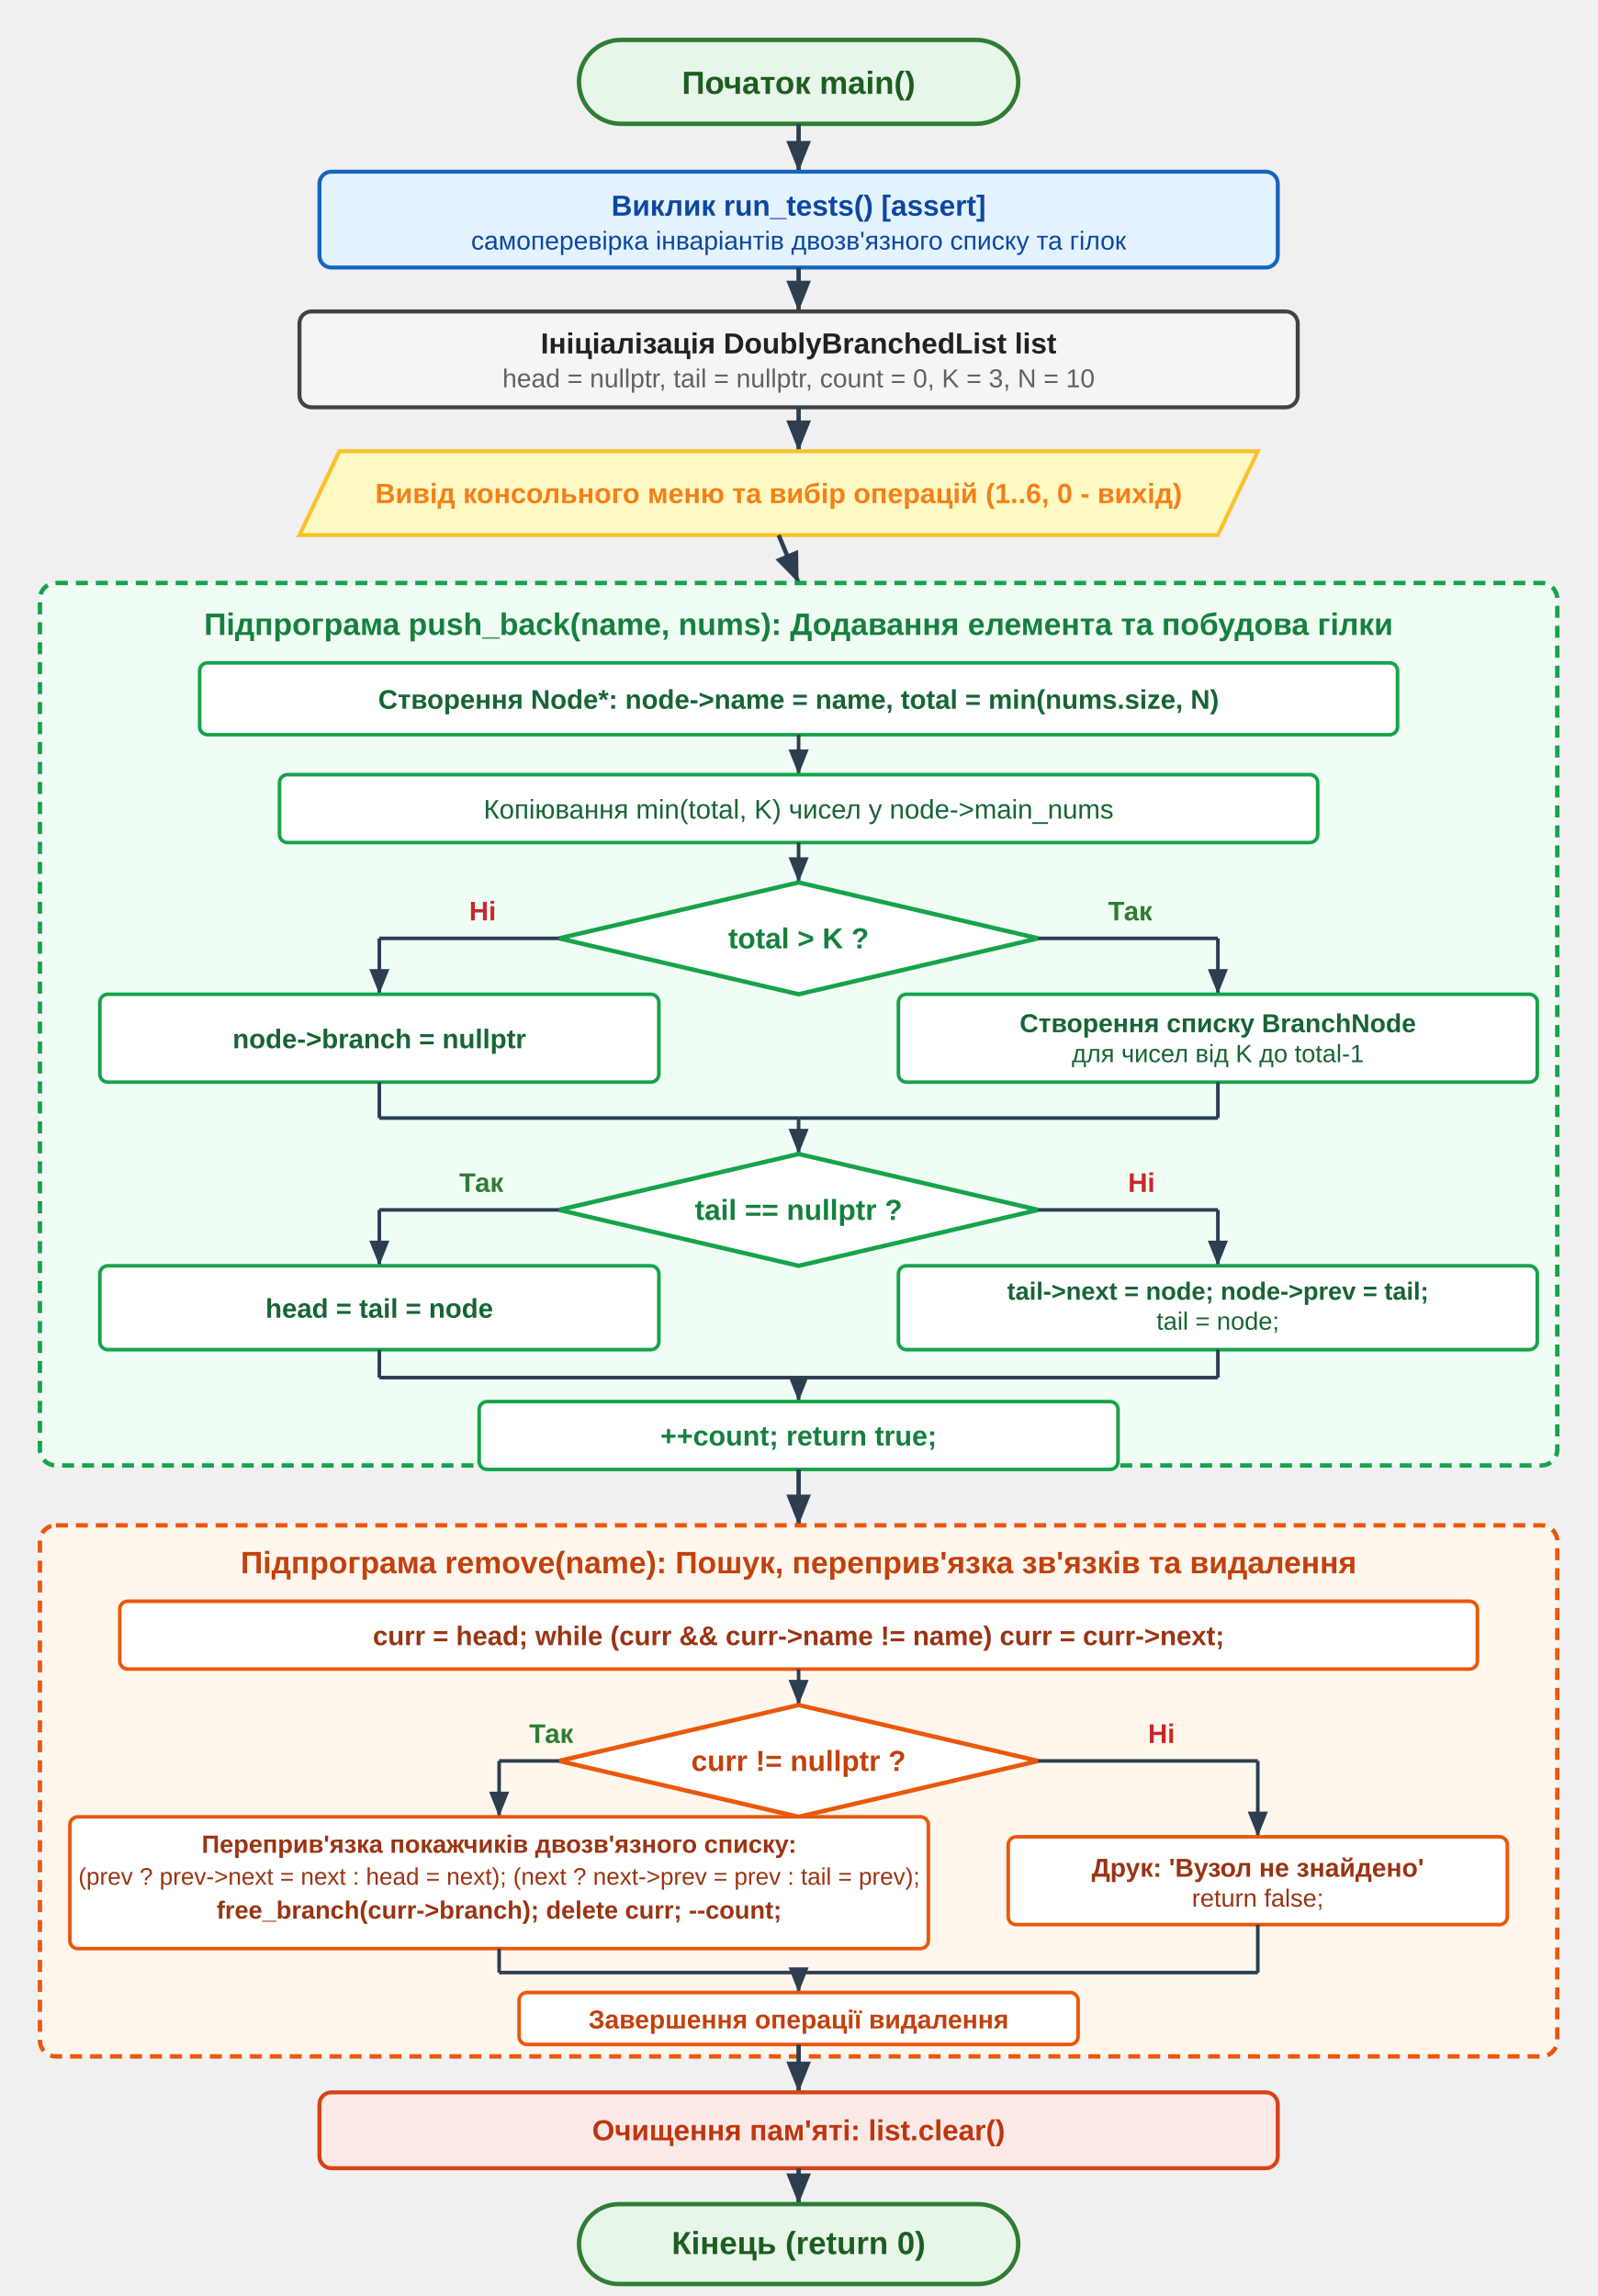
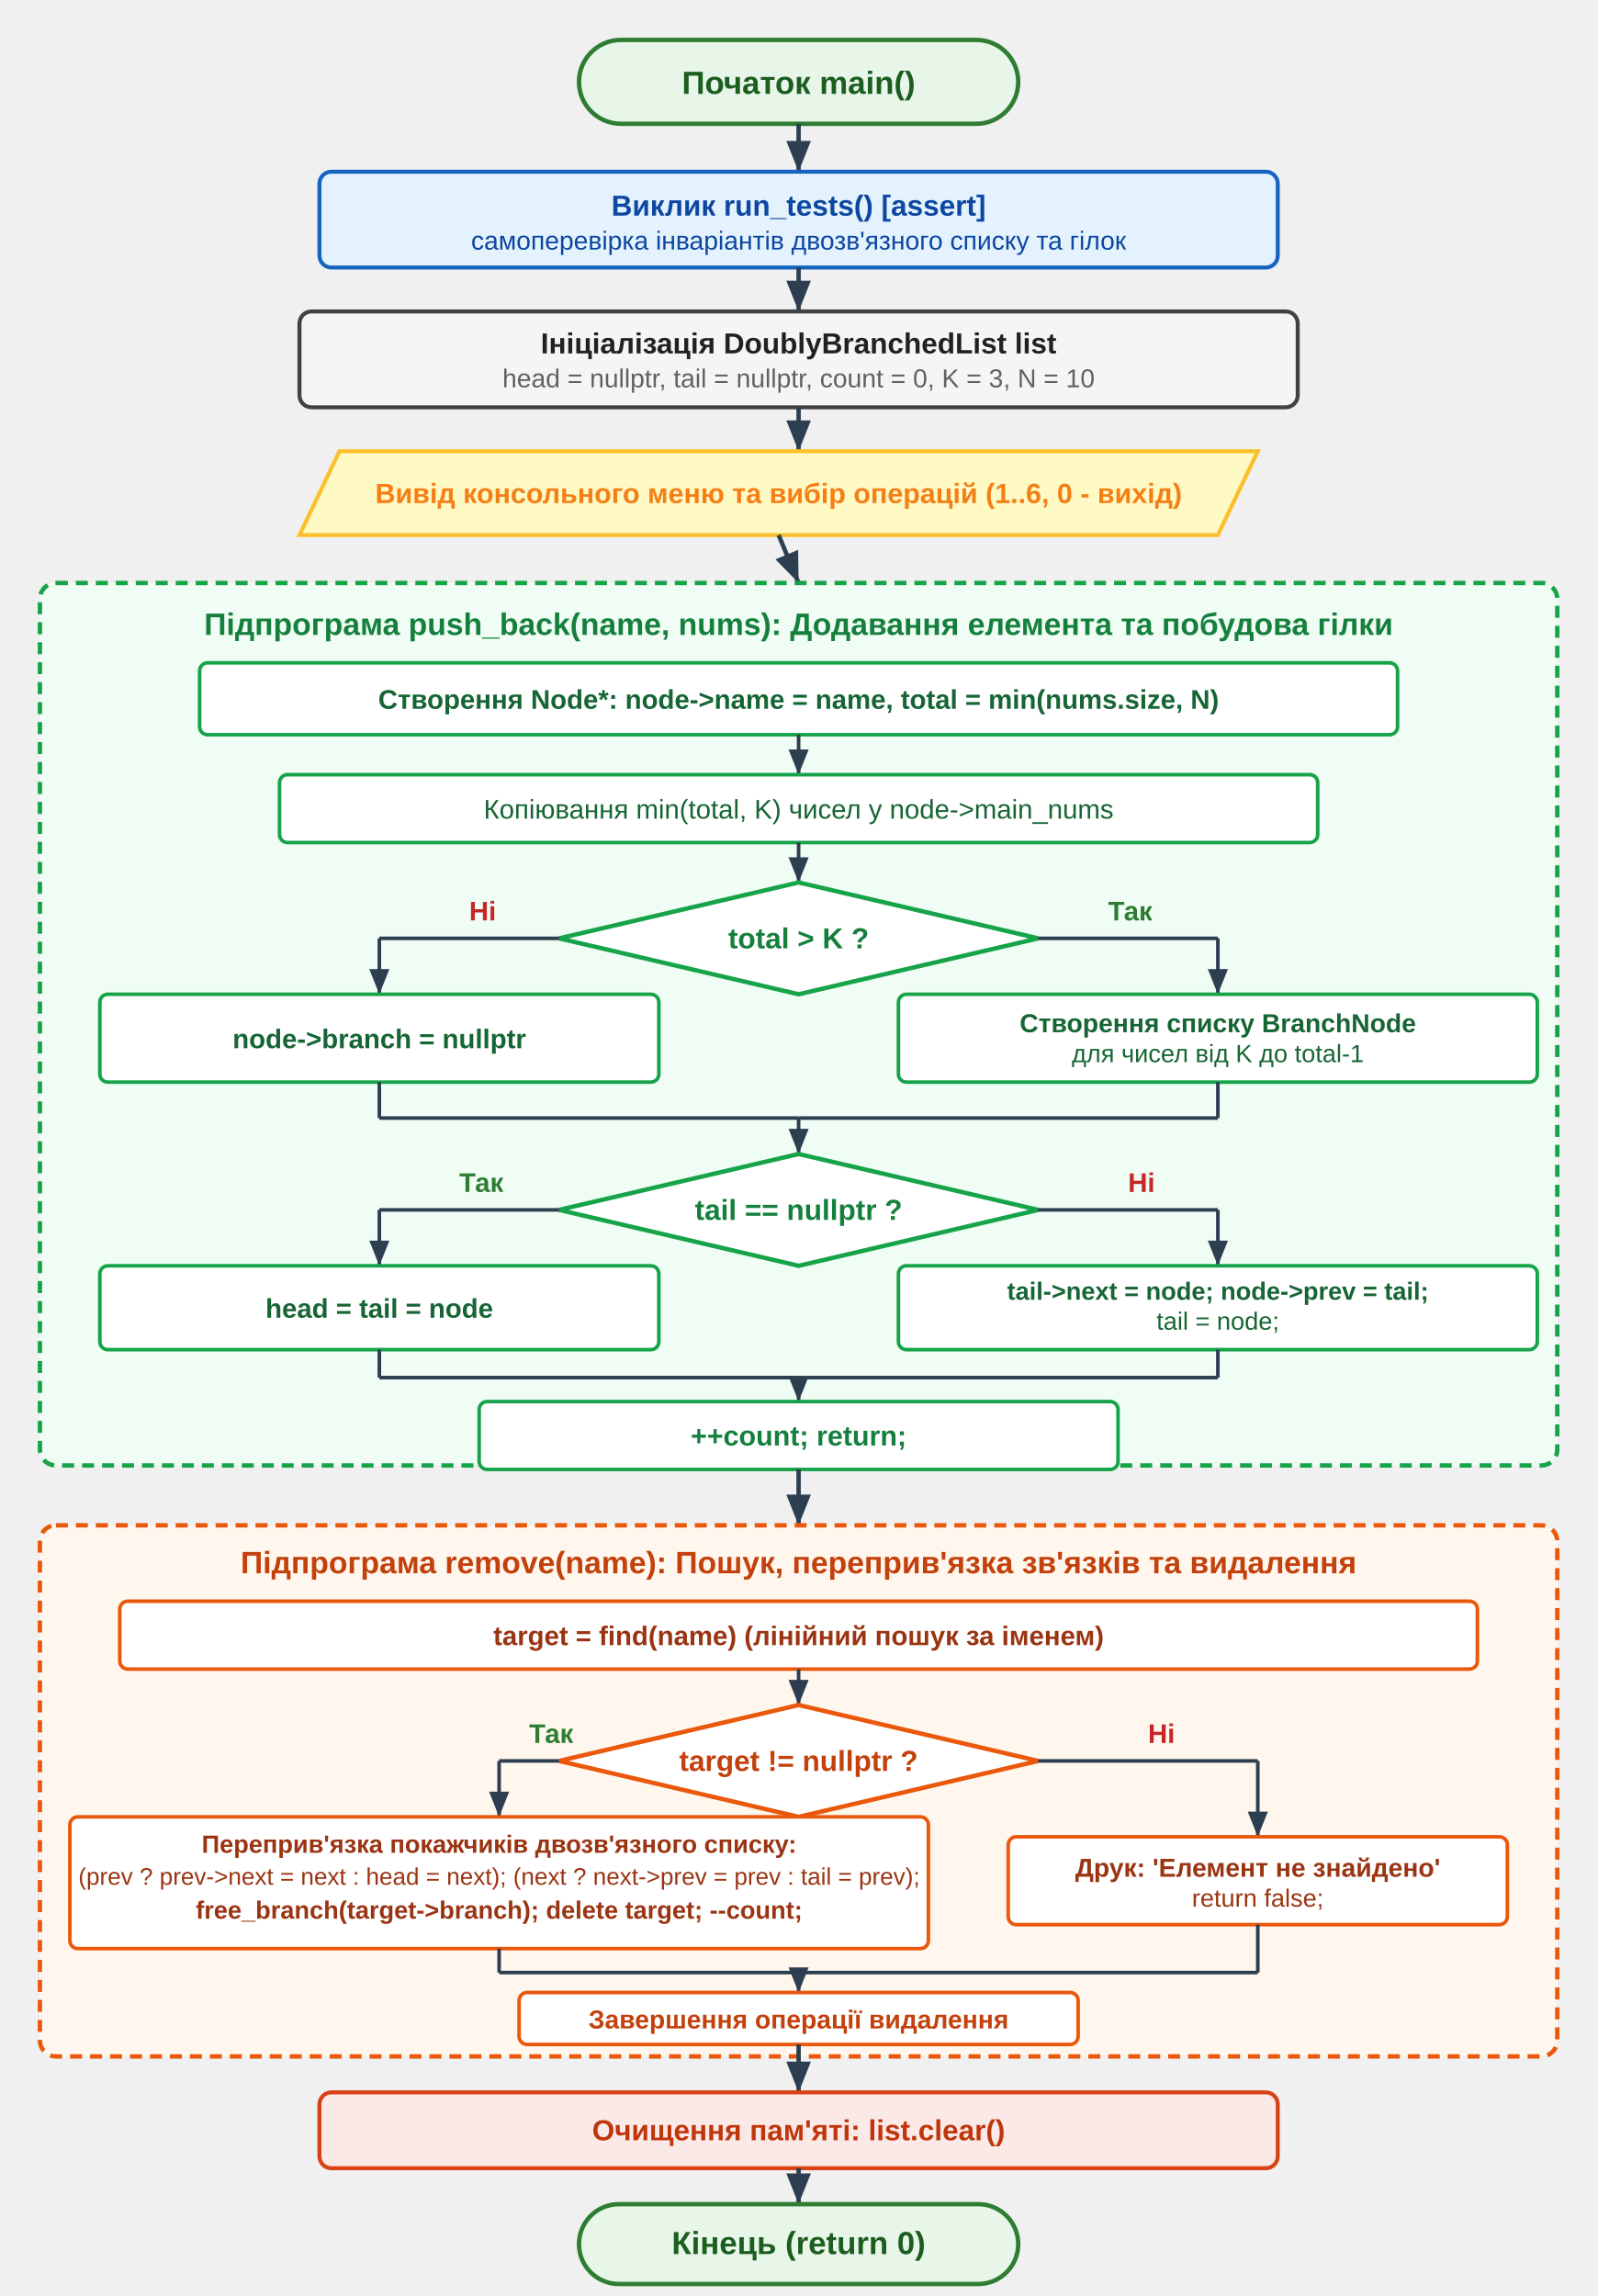
<svg xmlns="http://www.w3.org/2000/svg" width="800" height="1150" viewBox="0 0 800 1150" style="background-color: #ffffff; font-family: 'Segoe UI', Arial, sans-serif;">
  <defs>
    <marker id="arrow" viewBox="0 0 10 10" refX="10" refY="5" markerWidth="7" markerHeight="7" orient="auto-start-reverse">
      <path d="M 0 1 L 10 5 L 0 9 z" fill="#2c3e50" />
    </marker>
  </defs>
  <rect x="290" y="20" width="220" height="42" rx="21" fill="#e8f5e9" stroke="#2e7d32" stroke-width="2.2" />
  <text x="400" y="47" text-anchor="middle" font-size="16" font-weight="bold" fill="#1b5e20">Початок main()</text>
  <line x1="400" y1="62" x2="400" y2="86" stroke="#2c3e50" stroke-width="2.2" marker-end="url(#arrow)" />
  <rect x="160" y="86" width="480" height="48" rx="6" fill="#e3f2fd" stroke="#1565c0" stroke-width="2" />
  <text x="400" y="108" text-anchor="middle" font-size="14.5" font-weight="bold" fill="#0d47a1">Виклик run_tests() [assert]</text>
  <text x="400" y="125" text-anchor="middle" font-size="13" fill="#0d47a1">самоперевірка інваріантів двозв'язного списку та гілок</text>
  <line x1="400" y1="134" x2="400" y2="156" stroke="#2c3e50" stroke-width="2.2" marker-end="url(#arrow)" />
  <rect x="150" y="156" width="500" height="48" rx="6" fill="#f5f5f5" stroke="#424242" stroke-width="2" />
  <text x="400" y="177" text-anchor="middle" font-size="14.5" font-weight="bold" fill="#212121">Ініціалізація DoublyBranchedList list</text>
  <text x="400" y="194" text-anchor="middle" font-size="13" fill="#616161">head = nullptr, tail = nullptr, count = 0, K = 3, N = 10</text>
  <line x1="400" y1="204" x2="400" y2="226" stroke="#2c3e50" stroke-width="2.2" marker-end="url(#arrow)" />
  <polygon points="170,226 630,226 610,268 150,268" fill="#fff9c4" stroke="#fbc02d" stroke-width="2" />
  <text x="390" y="252" text-anchor="middle" font-size="14" font-weight="bold" fill="#f57f17">Вивід консольного меню та вибір операцій (1..6, 0 - вихід)</text>
  <line x1="390" y1="268" x2="400" y2="292" stroke="#2c3e50" stroke-width="2.2" marker-end="url(#arrow)" />
  <rect x="20" y="292" width="760" height="442" rx="8" fill="#f0fdf4" stroke="#16a34a" stroke-width="2.2" stroke-dasharray="6,4" />
-   <text x="400" y="318" text-anchor="middle" font-size="15.5" font-weight="bold" fill="#15803d">
-     Підпрограма push_back(name, nums): Додавання елемента та побудова гілки
-   </text>
+   <text x="400" y="318" text-anchor="middle" font-size="15.5" font-weight="bold" fill="#15803d">Підпрограма push_back(name, nums): Додавання елемента та побудова гілки</text>
  <rect x="100" y="332" width="600" height="36" rx="4" fill="#ffffff" stroke="#16a34a" stroke-width="1.8" />
  <text x="400" y="355" text-anchor="middle" font-size="13.5" font-weight="bold" fill="#166534">Створення Node*: node-&gt;name = name, total = min(nums.size, N)</text>
  <line x1="400" y1="368" x2="400" y2="388" stroke="#2c3e50" stroke-width="1.8" marker-end="url(#arrow)" />
  <rect x="140" y="388" width="520" height="34" rx="4" fill="#ffffff" stroke="#16a34a" stroke-width="1.8" />
  <text x="400" y="410" text-anchor="middle" font-size="13.5" fill="#166534">Копіювання min(total, K) чисел у node-&gt;main_nums</text>
  <line x1="400" y1="422" x2="400" y2="442" stroke="#2c3e50" stroke-width="1.8" marker-end="url(#arrow)" />
  <polygon points="400,442 520,470 400,498 280,470" fill="#ffffff" stroke="#16a34a" stroke-width="2.2" />
  <text x="400" y="475" text-anchor="middle" font-size="14.5" font-weight="bold" fill="#15803d">total &gt; K ?</text>
  <line x1="520" y1="470" x2="610" y2="470" stroke="#2c3e50" stroke-width="1.8" />
  <line x1="610" y1="470" x2="610" y2="498" stroke="#2c3e50" stroke-width="1.8" marker-end="url(#arrow)" />
  <text x="555" y="461" font-size="13.5" font-weight="bold" fill="#2e7d32">Так</text>
  <rect x="450" y="498" width="320" height="44" rx="4" fill="#ffffff" stroke="#16a34a" stroke-width="1.8" />
  <text x="610" y="517" text-anchor="middle" font-size="13" font-weight="bold" fill="#166534">Створення списку BranchNode</text>
  <text x="610" y="532" text-anchor="middle" font-size="12.5" fill="#166534">для чисел від K до total-1</text>
  <line x1="280" y1="470" x2="190" y2="470" stroke="#2c3e50" stroke-width="1.8" />
  <line x1="190" y1="470" x2="190" y2="498" stroke="#2c3e50" stroke-width="1.8" marker-end="url(#arrow)" />
  <text x="235" y="461" font-size="13.5" font-weight="bold" fill="#c62828">Ні</text>
  <rect x="50" y="498" width="280" height="44" rx="4" fill="#ffffff" stroke="#16a34a" stroke-width="1.8" />
  <text x="190" y="525" text-anchor="middle" font-size="13.5" font-weight="bold" fill="#166534">node-&gt;branch = nullptr</text>
  <line x1="610" y1="542" x2="610" y2="560" stroke="#2c3e50" stroke-width="1.8" />
  <line x1="610" y1="560" x2="400" y2="560" stroke="#2c3e50" stroke-width="1.8" />
  <line x1="190" y1="542" x2="190" y2="560" stroke="#2c3e50" stroke-width="1.8" />
  <line x1="190" y1="560" x2="400" y2="560" stroke="#2c3e50" stroke-width="1.8" />
  <line x1="400" y1="560" x2="400" y2="578" stroke="#2c3e50" stroke-width="1.8" marker-end="url(#arrow)" />
  <polygon points="400,578 520,606 400,634 280,606" fill="#ffffff" stroke="#16a34a" stroke-width="2.2" />
  <text x="400" y="611" text-anchor="middle" font-size="14.5" font-weight="bold" fill="#15803d">tail == nullptr ?</text>
  <line x1="280" y1="606" x2="190" y2="606" stroke="#2c3e50" stroke-width="1.8" />
  <line x1="190" y1="606" x2="190" y2="634" stroke="#2c3e50" stroke-width="1.8" marker-end="url(#arrow)" />
  <text x="230" y="597" font-size="13.5" font-weight="bold" fill="#2e7d32">Так</text>
  <rect x="50" y="634" width="280" height="42" rx="4" fill="#ffffff" stroke="#16a34a" stroke-width="1.8" />
  <text x="190" y="660" text-anchor="middle" font-size="13.5" font-weight="bold" fill="#166534">head = tail = node</text>
  <line x1="520" y1="606" x2="610" y2="606" stroke="#2c3e50" stroke-width="1.8" />
  <line x1="610" y1="606" x2="610" y2="634" stroke="#2c3e50" stroke-width="1.8" marker-end="url(#arrow)" />
  <text x="565" y="597" font-size="13.5" font-weight="bold" fill="#c62828">Ні</text>
  <rect x="450" y="634" width="320" height="42" rx="4" fill="#ffffff" stroke="#16a34a" stroke-width="1.8" />
  <text x="610" y="651" text-anchor="middle" font-size="12.5" font-weight="bold" fill="#166534">tail-&gt;next = node; node-&gt;prev = tail;</text>
  <text x="610" y="666" text-anchor="middle" font-size="12.5" fill="#166534">tail = node;</text>
  <line x1="610" y1="676" x2="610" y2="690" stroke="#2c3e50" stroke-width="1.8" />
  <line x1="610" y1="690" x2="400" y2="690" stroke="#2c3e50" stroke-width="1.8" />
  <line x1="190" y1="676" x2="190" y2="690" stroke="#2c3e50" stroke-width="1.8" />
  <line x1="190" y1="690" x2="400" y2="690" stroke="#2c3e50" stroke-width="1.8" />
  <line x1="400" y1="690" x2="400" y2="702" stroke="#2c3e50" stroke-width="1.8" marker-end="url(#arrow)" />
  <rect x="240" y="702" width="320" height="34" rx="4" fill="#ffffff" stroke="#16a34a" stroke-width="1.8" />
-   <text x="400" y="724" text-anchor="middle" font-size="14" font-weight="bold" fill="#15803d">++count;  return true;</text>
+   <text x="400" y="724" text-anchor="middle" font-size="14" font-weight="bold" fill="#15803d">++count;  return;</text>
  <line x1="400" y1="736" x2="400" y2="764" stroke="#2c3e50" stroke-width="2.2" marker-end="url(#arrow)" />
  <rect x="20" y="764" width="760" height="266" rx="8" fill="#fff7ed" stroke="#ea580c" stroke-width="2.2" stroke-dasharray="6,4" />
-   <text x="400" y="788" text-anchor="middle" font-size="15.5" font-weight="bold" fill="#c2410c">
-     Підпрограма remove(name): Пошук, переприв'язка зв'язків та видалення
-   </text>
+   <text x="400" y="788" text-anchor="middle" font-size="15.5" font-weight="bold" fill="#c2410c">Підпрограма remove(name): Пошук, переприв'язка зв'язків та видалення</text>
  <rect x="60" y="802" width="680" height="34" rx="4" fill="#ffffff" stroke="#ea580c" stroke-width="1.8" />
-   <text x="400" y="824" text-anchor="middle" font-size="13.5" font-weight="bold" fill="#9a3412">curr = head;  while (curr &amp;&amp; curr-&gt;name != name) curr = curr-&gt;next;</text>
+   <text x="400" y="824" text-anchor="middle" font-size="13.5" font-weight="bold" fill="#9a3412">target = find(name) (лінійний пошук за іменем)</text>
  <line x1="400" y1="836" x2="400" y2="854" stroke="#2c3e50" stroke-width="1.8" marker-end="url(#arrow)" />
  <polygon points="400,854 520,882 400,910 280,882" fill="#ffffff" stroke="#ea580c" stroke-width="2.2" />
-   <text x="400" y="887" text-anchor="middle" font-size="14.5" font-weight="bold" fill="#c2410c">curr != nullptr ?</text>
+   <text x="400" y="887" text-anchor="middle" font-size="14.5" font-weight="bold" fill="#c2410c">target != nullptr ?</text>
  <line x1="280" y1="882" x2="250" y2="882" stroke="#2c3e50" stroke-width="1.8" />
  <line x1="250" y1="882" x2="250" y2="910" stroke="#2c3e50" stroke-width="1.8" marker-end="url(#arrow)" />
  <text x="265" y="873" font-size="13.5" font-weight="bold" fill="#2e7d32">Так</text>
  <rect x="35" y="910" width="430" height="66" rx="4" fill="#ffffff" stroke="#ea580c" stroke-width="1.8" />
  <text x="250" y="928" text-anchor="middle" font-size="12.5" font-weight="bold" fill="#9a3412">Переприв'язка покажчиків двозв'язного списку:</text>
  <text x="250" y="944" text-anchor="middle" font-size="12" fill="#9a3412">(prev ? prev-&gt;next = next : head = next); (next ? next-&gt;prev = prev : tail = prev);</text>
-   <text x="250" y="961" text-anchor="middle" font-size="12.5" font-weight="bold" fill="#9a3412">free_branch(curr-&gt;branch);  delete curr;  --count;</text>
+   <text x="250" y="961" text-anchor="middle" font-size="12.5" font-weight="bold" fill="#9a3412">free_branch(target-&gt;branch);  delete target;  --count;</text>
  <line x1="520" y1="882" x2="630" y2="882" stroke="#2c3e50" stroke-width="1.8" />
  <line x1="630" y1="882" x2="630" y2="920" stroke="#2c3e50" stroke-width="1.8" marker-end="url(#arrow)" />
  <text x="575" y="873" font-size="13.5" font-weight="bold" fill="#c62828">Ні</text>
  <rect x="505" y="920" width="250" height="44" rx="4" fill="#ffffff" stroke="#ea580c" stroke-width="1.8" />
-   <text x="630" y="940" text-anchor="middle" font-size="13" font-weight="bold" fill="#9a3412">Друк: 'Вузол не знайдено'</text>
+   <text x="630" y="940" text-anchor="middle" font-size="13" font-weight="bold" fill="#9a3412">Друк: 'Елемент не знайдено'</text>
  <text x="630" y="955" text-anchor="middle" font-size="12.5" fill="#9a3412">return false;</text>
  <line x1="250" y1="976" x2="250" y2="988" stroke="#2c3e50" stroke-width="1.8" />
  <line x1="250" y1="988" x2="400" y2="988" stroke="#2c3e50" stroke-width="1.8" />
  <line x1="630" y1="964" x2="630" y2="988" stroke="#2c3e50" stroke-width="1.8" />
  <line x1="630" y1="988" x2="400" y2="988" stroke="#2c3e50" stroke-width="1.8" />
  <line x1="400" y1="988" x2="400" y2="998" stroke="#2c3e50" stroke-width="1.8" marker-end="url(#arrow)" />
  <rect x="260" y="998" width="280" height="26" rx="4" fill="#ffffff" stroke="#ea580c" stroke-width="1.8" />
  <text x="400" y="1016" text-anchor="middle" font-size="13" font-weight="bold" fill="#c2410c">Завершення операції видалення</text>
  <line x1="400" y1="1024" x2="400" y2="1048" stroke="#2c3e50" stroke-width="2.2" marker-end="url(#arrow)" />
  <rect x="160" y="1048" width="480" height="38" rx="6" fill="#fbe9e7" stroke="#d84315" stroke-width="2" />
  <text x="400" y="1072" text-anchor="middle" font-size="14.5" font-weight="bold" fill="#bf360c">Очищення пам'яті: list.clear()</text>
  <line x1="400" y1="1086" x2="400" y2="1104" stroke="#2c3e50" stroke-width="2.2" marker-end="url(#arrow)" />
  <rect x="290" y="1104" width="220" height="40" rx="20" fill="#e8f5e9" stroke="#2e7d32" stroke-width="2.2" />
  <text x="400" y="1129" text-anchor="middle" font-size="16" font-weight="bold" fill="#1b5e20">Кінець (return 0)</text>
</svg>
